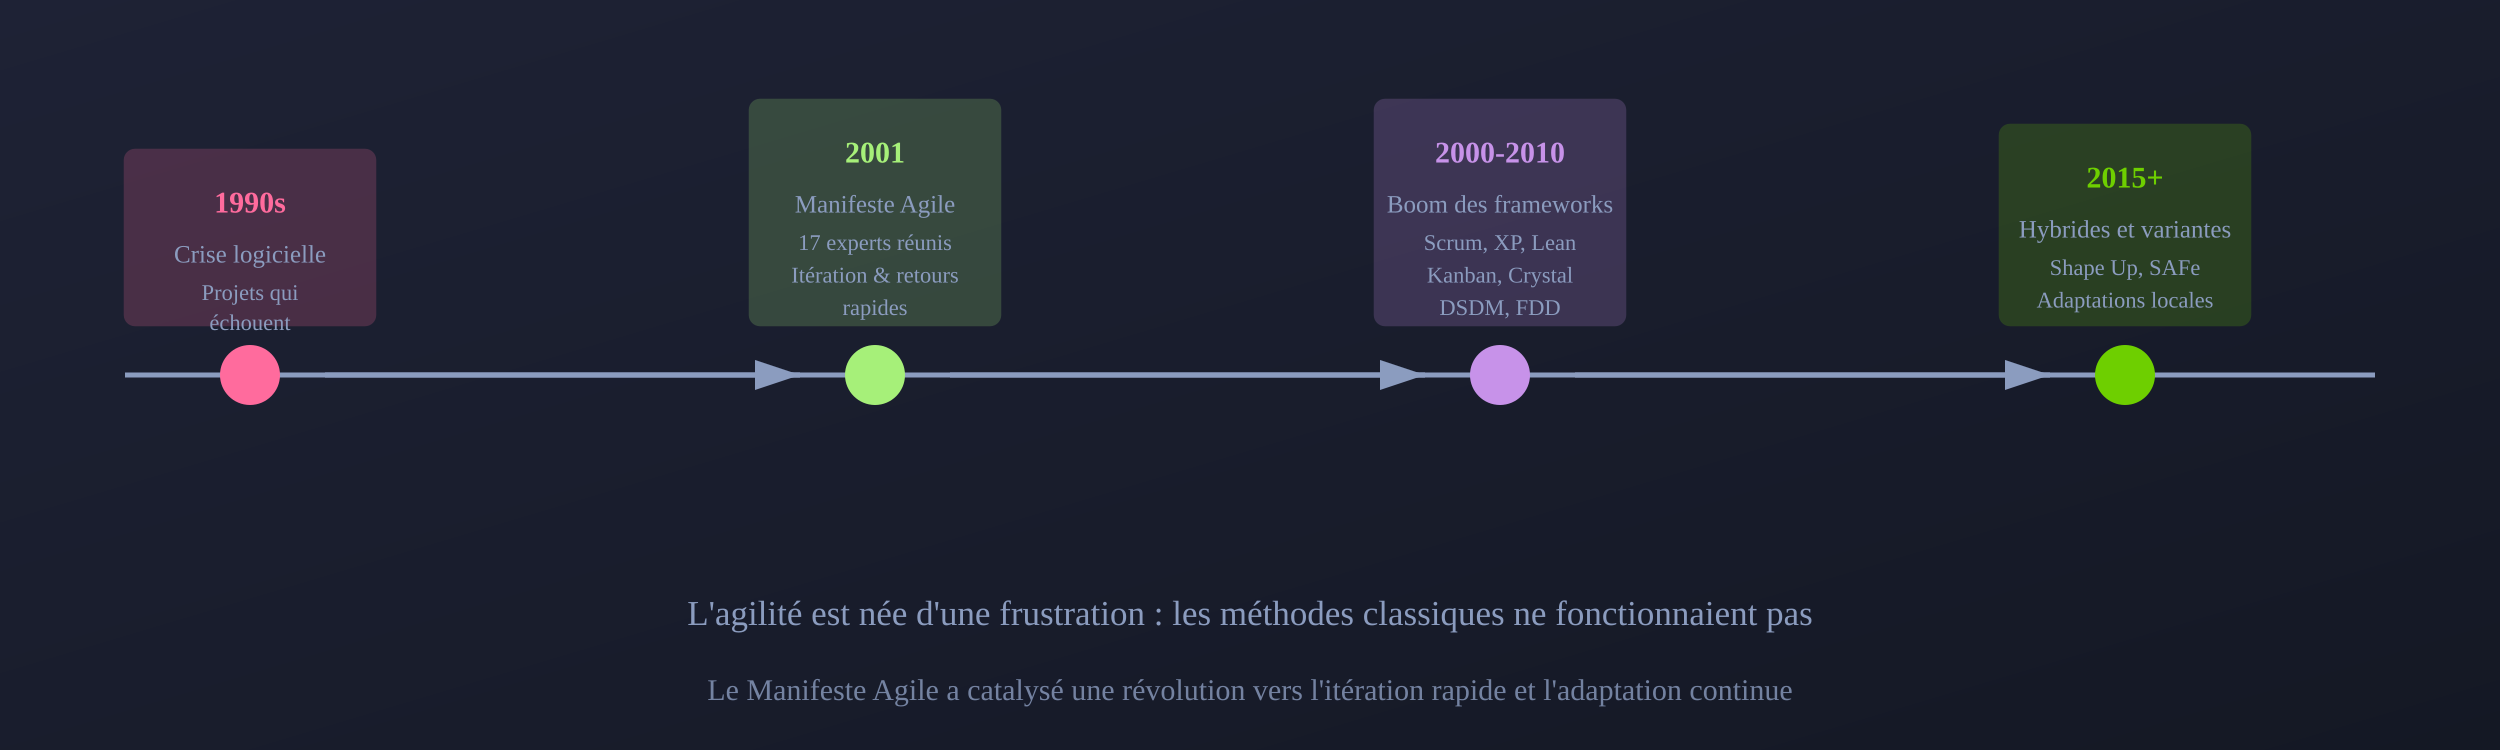
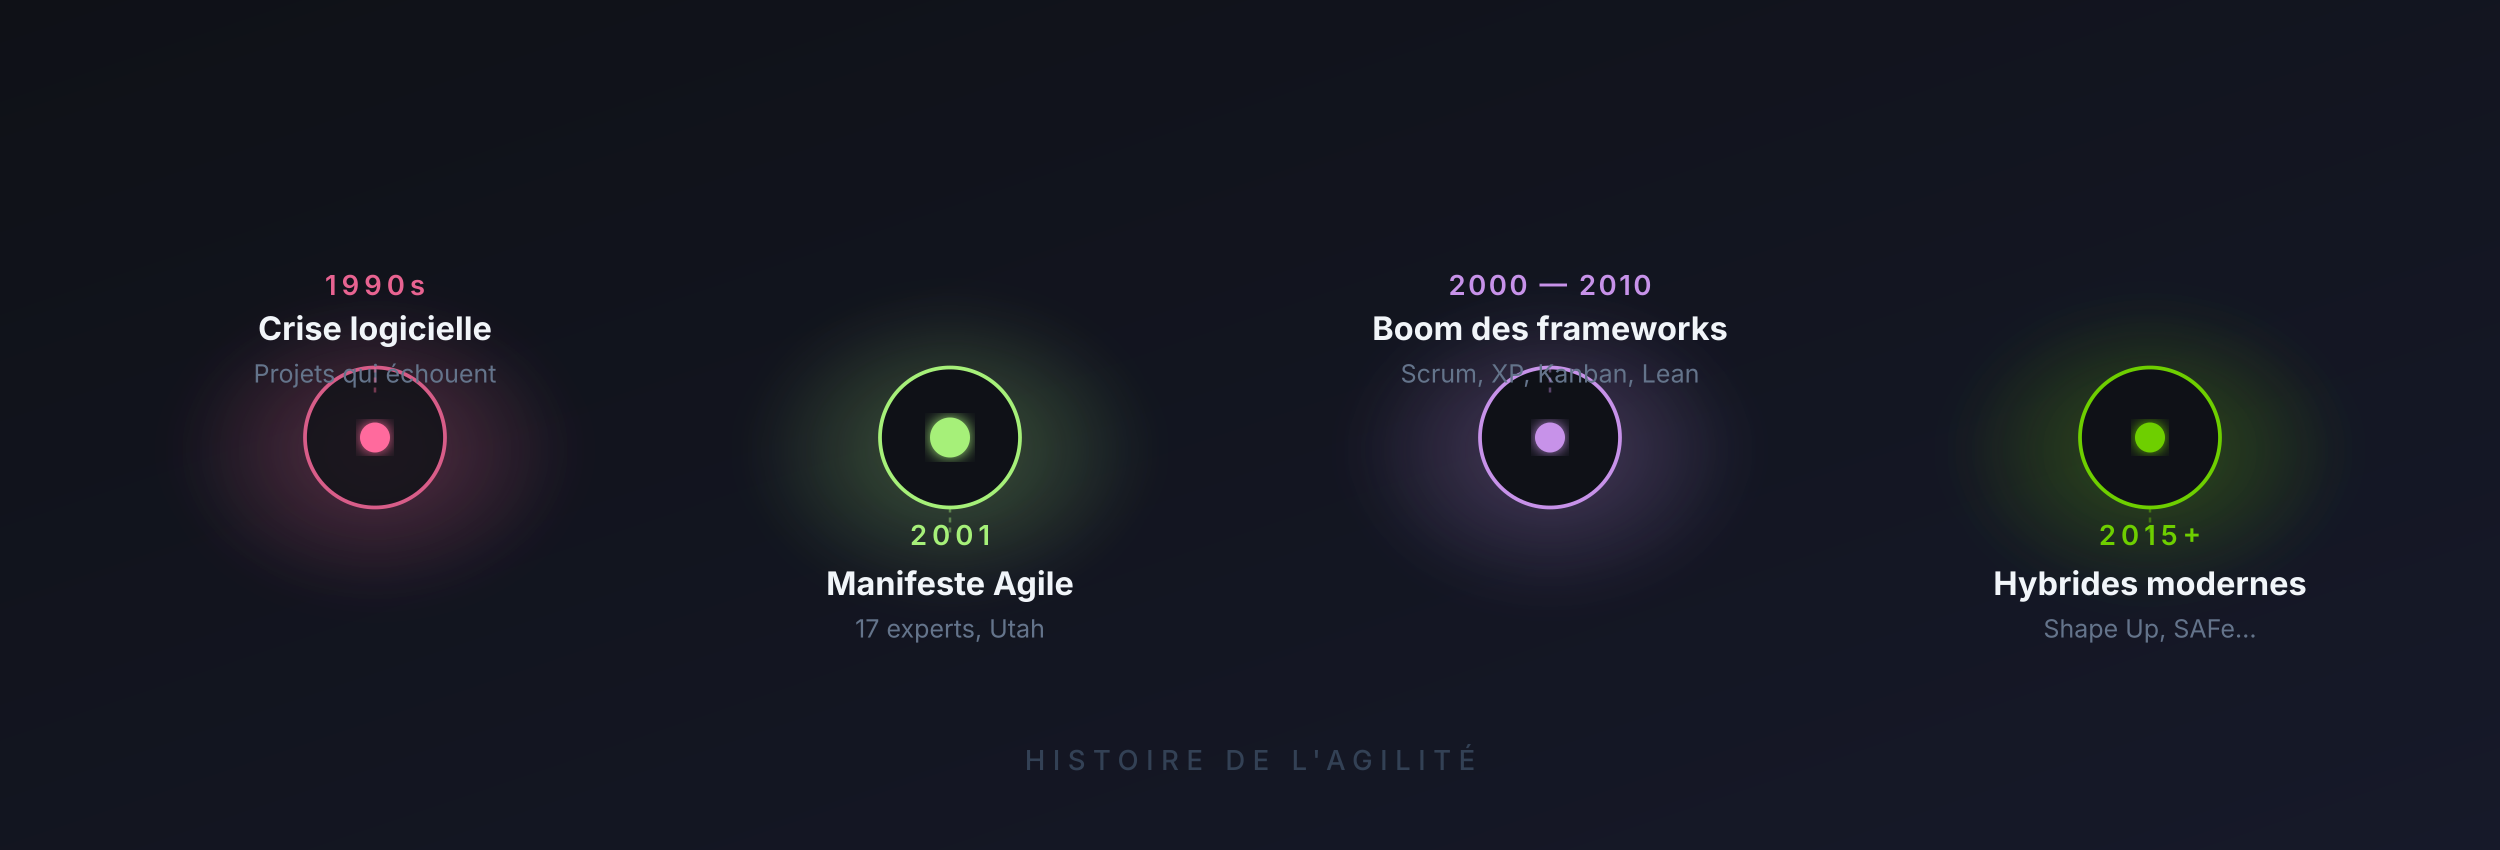
- <svg xmlns="http://www.w3.org/2000/svg" viewBox="0 0 1000 300">
+ <svg xmlns="http://www.w3.org/2000/svg" viewBox="0 0 1000 340">
  <defs>
-     <linearGradient id="bgGrad" x1="0%" y1="0%" x2="100%" y2="100%">
-       <stop offset="0%" style="stop-color:#1e2235;stop-opacity:1" />
-       <stop offset="100%" style="stop-color:#141824;stop-opacity:1" />
+     <linearGradient id="bg" x1="0%" y1="0%" x2="100%" y2="100%">
+       <stop offset="0%" stop-color="#0f1117" />
+       <stop offset="100%" stop-color="#161929" />
    </linearGradient>
+     <linearGradient id="lineGrad" x1="0%" y1="0%" x2="100%" y2="0%">
+       <stop offset="0%" stop-color="#a6f079" stop-opacity="0" />
+       <stop offset="20%" stop-color="#a6f079" stop-opacity="0.6" />
+       <stop offset="80%" stop-color="#c792e9" stop-opacity="0.6" />
+       <stop offset="100%" stop-color="#c792e9" stop-opacity="0" />
+     </linearGradient>
+     <radialGradient id="glow1" cx="50%" cy="50%" r="50%">
+       <stop offset="0%" stop-color="#a6f079" stop-opacity="0.3" />
+       <stop offset="100%" stop-color="#a6f079" stop-opacity="0" />
+     </radialGradient>
+     <radialGradient id="glow2" cx="50%" cy="50%" r="50%">
+       <stop offset="0%" stop-color="#ff6b9d" stop-opacity="0.3" />
+       <stop offset="100%" stop-color="#ff6b9d" stop-opacity="0" />
+     </radialGradient>
+     <radialGradient id="glow3" cx="50%" cy="50%" r="50%">
+       <stop offset="0%" stop-color="#c792e9" stop-opacity="0.3" />
+       <stop offset="100%" stop-color="#c792e9" stop-opacity="0" />
+     </radialGradient>
+     <radialGradient id="glow4" cx="50%" cy="50%" r="50%">
+       <stop offset="0%" stop-color="#6ecf00" stop-opacity="0.3" />
+       <stop offset="100%" stop-color="#6ecf00" stop-opacity="0" />
+     </radialGradient>
+     <filter id="blur">
+       <feGaussianBlur stdDeviation="8" />
+     </filter>
+     <filter id="softglow">
+       <feGaussianBlur stdDeviation="3" result="blur" />
+       <feMerge>
+         <feMergeNode in="blur" />
+         <feMergeNode in="SourceGraphic" />
+       </feMerge>
+     </filter>
  </defs>
-   <rect width="1000" height="300" fill="url(#bgGrad)" />
-   <line x1="50" y1="150" x2="950" y2="150" stroke="#8b9cbf" stroke-width="2" />
-   <circle cx="100" cy="150" r="12" fill="#ff6b9d" />
-   <rect x="50" y="60" width="100" height="70" rx="4" fill="#ff6b9d" opacity="0.2" stroke="#ff6b9d" stroke-width="1" />
-   <text x="100" y="85" text-anchor="middle" font-size="12" font-weight="bold" fill="#ff6b9d">1990s</text>
-   <text x="100" y="105" text-anchor="middle" font-size="10" fill="#8b9cbf">Crise logicielle</text>
-   <text x="100" y="120" text-anchor="middle" font-size="9" fill="#8b9cbf">Projets qui</text>
-   <text x="100" y="132" text-anchor="middle" font-size="9" fill="#8b9cbf">échouent</text>
-   <circle cx="350" cy="150" r="12" fill="#a6f079" />
-   <rect x="300" y="40" width="100" height="90" rx="4" fill="#a6f079" opacity="0.2" stroke="#a6f079" stroke-width="1" />
-   <text x="350" y="65" text-anchor="middle" font-size="12" font-weight="bold" fill="#a6f079">2001</text>
-   <text x="350" y="85" text-anchor="middle" font-size="10" fill="#8b9cbf">Manifeste Agile</text>
-   <text x="350" y="100" text-anchor="middle" font-size="9" fill="#8b9cbf">17 experts réunis</text>
-   <text x="350" y="113" text-anchor="middle" font-size="9" fill="#8b9cbf">Itération &amp; retours</text>
-   <text x="350" y="126" text-anchor="middle" font-size="9" fill="#8b9cbf">rapides</text>
-   <circle cx="600" cy="150" r="12" fill="#c792e9" />
-   <rect x="550" y="40" width="100" height="90" rx="4" fill="#c792e9" opacity="0.2" stroke="#c792e9" stroke-width="1" />
-   <text x="600" y="65" text-anchor="middle" font-size="12" font-weight="bold" fill="#c792e9">2000-2010</text>
-   <text x="600" y="85" text-anchor="middle" font-size="10" fill="#8b9cbf">Boom des frameworks</text>
-   <text x="600" y="100" text-anchor="middle" font-size="9" fill="#8b9cbf">Scrum, XP, Lean</text>
-   <text x="600" y="113" text-anchor="middle" font-size="9" fill="#8b9cbf">Kanban, Crystal</text>
-   <text x="600" y="126" text-anchor="middle" font-size="9" fill="#8b9cbf">DSDM, FDD</text>
-   <circle cx="850" cy="150" r="12" fill="#6ecf00" />
-   <rect x="800" y="50" width="100" height="80" rx="4" fill="#6ecf00" opacity="0.2" stroke="#6ecf00" stroke-width="1" />
-   <text x="850" y="75" text-anchor="middle" font-size="12" font-weight="bold" fill="#6ecf00">2015+</text>
-   <text x="850" y="95" text-anchor="middle" font-size="10" fill="#8b9cbf">Hybrides et variantes</text>
-   <text x="850" y="110" text-anchor="middle" font-size="9" fill="#8b9cbf">Shape Up, SAFe</text>
-   <text x="850" y="123" text-anchor="middle" font-size="9" fill="#8b9cbf">Adaptations locales</text>
-   <defs>
-     <marker id="arrow" markerWidth="10" markerHeight="10" refX="9" refY="3" orient="auto" markerUnits="strokeWidth">
-       <path d="M0,0 L0,6 L9,3 z" fill="#8b9cbf" />
-     </marker>
-   </defs>
-   <path d="M 130 150 L 320 150" stroke="#8b9cbf" stroke-width="2" marker-end="url(#arrow)" fill="none" />
-   <path d="M 380 150 L 570 150" stroke="#8b9cbf" stroke-width="2" marker-end="url(#arrow)" fill="none" />
-   <path d="M 630 150 L 820 150" stroke="#8b9cbf" stroke-width="2" marker-end="url(#arrow)" fill="none" />
-   <text x="500" y="250" text-anchor="middle" font-size="14" fill="#8b9cbf">
-     L'agilité est née d'une frustration : les méthodes classiques ne fonctionnaient pas
-   </text>
-   <text x="500" y="280" text-anchor="middle" font-size="12" fill="#8b9cbf" opacity="0.8">
-     Le Manifeste Agile a catalysé une révolution vers l'itération rapide et l'adaptation continue
-   </text>
+   <rect width="1000" height="340" fill="url(#bg)" />
+   <ellipse cx="150" cy="180" rx="80" ry="60" fill="url(#glow2)" filter="url(#blur)" />
+   <ellipse cx="380" cy="180" rx="80" ry="60" fill="url(#glow1)" filter="url(#blur)" />
+   <ellipse cx="620" cy="180" rx="80" ry="60" fill="url(#glow3)" filter="url(#blur)" />
+   <ellipse cx="860" cy="180" rx="80" ry="60" fill="url(#glow4)" filter="url(#blur)" />
+   <line x1="80" y1="175" x2="920" y2="175" stroke="url(#lineGrad)" stroke-width="1.5" />
+   <circle cx="150" cy="175" r="28" fill="#0f1117" stroke="#ff6b9d" stroke-width="1.5" opacity="0.8" />
+   <circle cx="150" cy="175" r="6" fill="#ff6b9d" filter="url(#softglow)" />
+   <text x="150" y="118" text-anchor="middle" font-family="Inter, sans-serif" font-size="11" font-weight="600" fill="#ff6b9d" letter-spacing="2" opacity="0.9">1990s</text>
+   <text x="150" y="136" text-anchor="middle" font-family="Inter, sans-serif" font-size="13" font-weight="700" fill="#f1f5f9">Crise logicielle</text>
+   <text x="150" y="153" text-anchor="middle" font-family="Inter, sans-serif" font-size="10" fill="#64748b">Projets qui échouent</text>
+   <line x1="150" y1="157" x2="150" y2="147" stroke="#ff6b9d" stroke-width="1" stroke-dasharray="2,2" opacity="0.4" />
+   <circle cx="380" cy="175" r="28" fill="#0f1117" stroke="#a6f079" stroke-width="1.5" />
+   <circle cx="380" cy="175" r="8" fill="#a6f079" filter="url(#softglow)" />
+   <text x="380" y="218" text-anchor="middle" font-family="Inter, sans-serif" font-size="11" font-weight="600" fill="#a6f079" letter-spacing="2">2001</text>
+   <text x="380" y="238" text-anchor="middle" font-family="Inter, sans-serif" font-size="13" font-weight="700" fill="#f1f5f9">Manifeste Agile</text>
+   <text x="380" y="255" text-anchor="middle" font-family="Inter, sans-serif" font-size="10" fill="#64748b">17 experts, Utah</text>
+   <line x1="380" y1="203" x2="380" y2="214" stroke="#a6f079" stroke-width="1" stroke-dasharray="2,2" opacity="0.4" />
+   <circle cx="620" cy="175" r="28" fill="#0f1117" stroke="#c792e9" stroke-width="1.5" />
+   <circle cx="620" cy="175" r="6" fill="#c792e9" filter="url(#softglow)" />
+   <text x="620" y="118" text-anchor="middle" font-family="Inter, sans-serif" font-size="11" font-weight="600" fill="#c792e9" letter-spacing="1">2000 — 2010</text>
+   <text x="620" y="136" text-anchor="middle" font-family="Inter, sans-serif" font-size="13" font-weight="700" fill="#f1f5f9">Boom des frameworks</text>
+   <text x="620" y="153" text-anchor="middle" font-family="Inter, sans-serif" font-size="10" fill="#64748b">Scrum, XP, Kanban, Lean</text>
+   <line x1="620" y1="157" x2="620" y2="147" stroke="#c792e9" stroke-width="1" stroke-dasharray="2,2" opacity="0.4" />
+   <circle cx="860" cy="175" r="28" fill="#0f1117" stroke="#6ecf00" stroke-width="1.5" />
+   <circle cx="860" cy="175" r="6" fill="#6ecf00" filter="url(#softglow)" />
+   <text x="860" y="218" text-anchor="middle" font-family="Inter, sans-serif" font-size="11" font-weight="600" fill="#6ecf00" letter-spacing="2">2015+</text>
+   <text x="860" y="238" text-anchor="middle" font-family="Inter, sans-serif" font-size="13" font-weight="700" fill="#f1f5f9">Hybrides modernes</text>
+   <text x="860" y="255" text-anchor="middle" font-family="Inter, sans-serif" font-size="10" fill="#64748b">Shape Up, SAFe...</text>
+   <line x1="860" y1="203" x2="860" y2="214" stroke="#6ecf00" stroke-width="1" stroke-dasharray="2,2" opacity="0.4" />
+   <text x="500" y="308" text-anchor="middle" font-family="Inter, sans-serif" font-size="11" fill="#334155" letter-spacing="3" font-weight="500">HISTOIRE DE L'AGILITÉ</text>
</svg>
